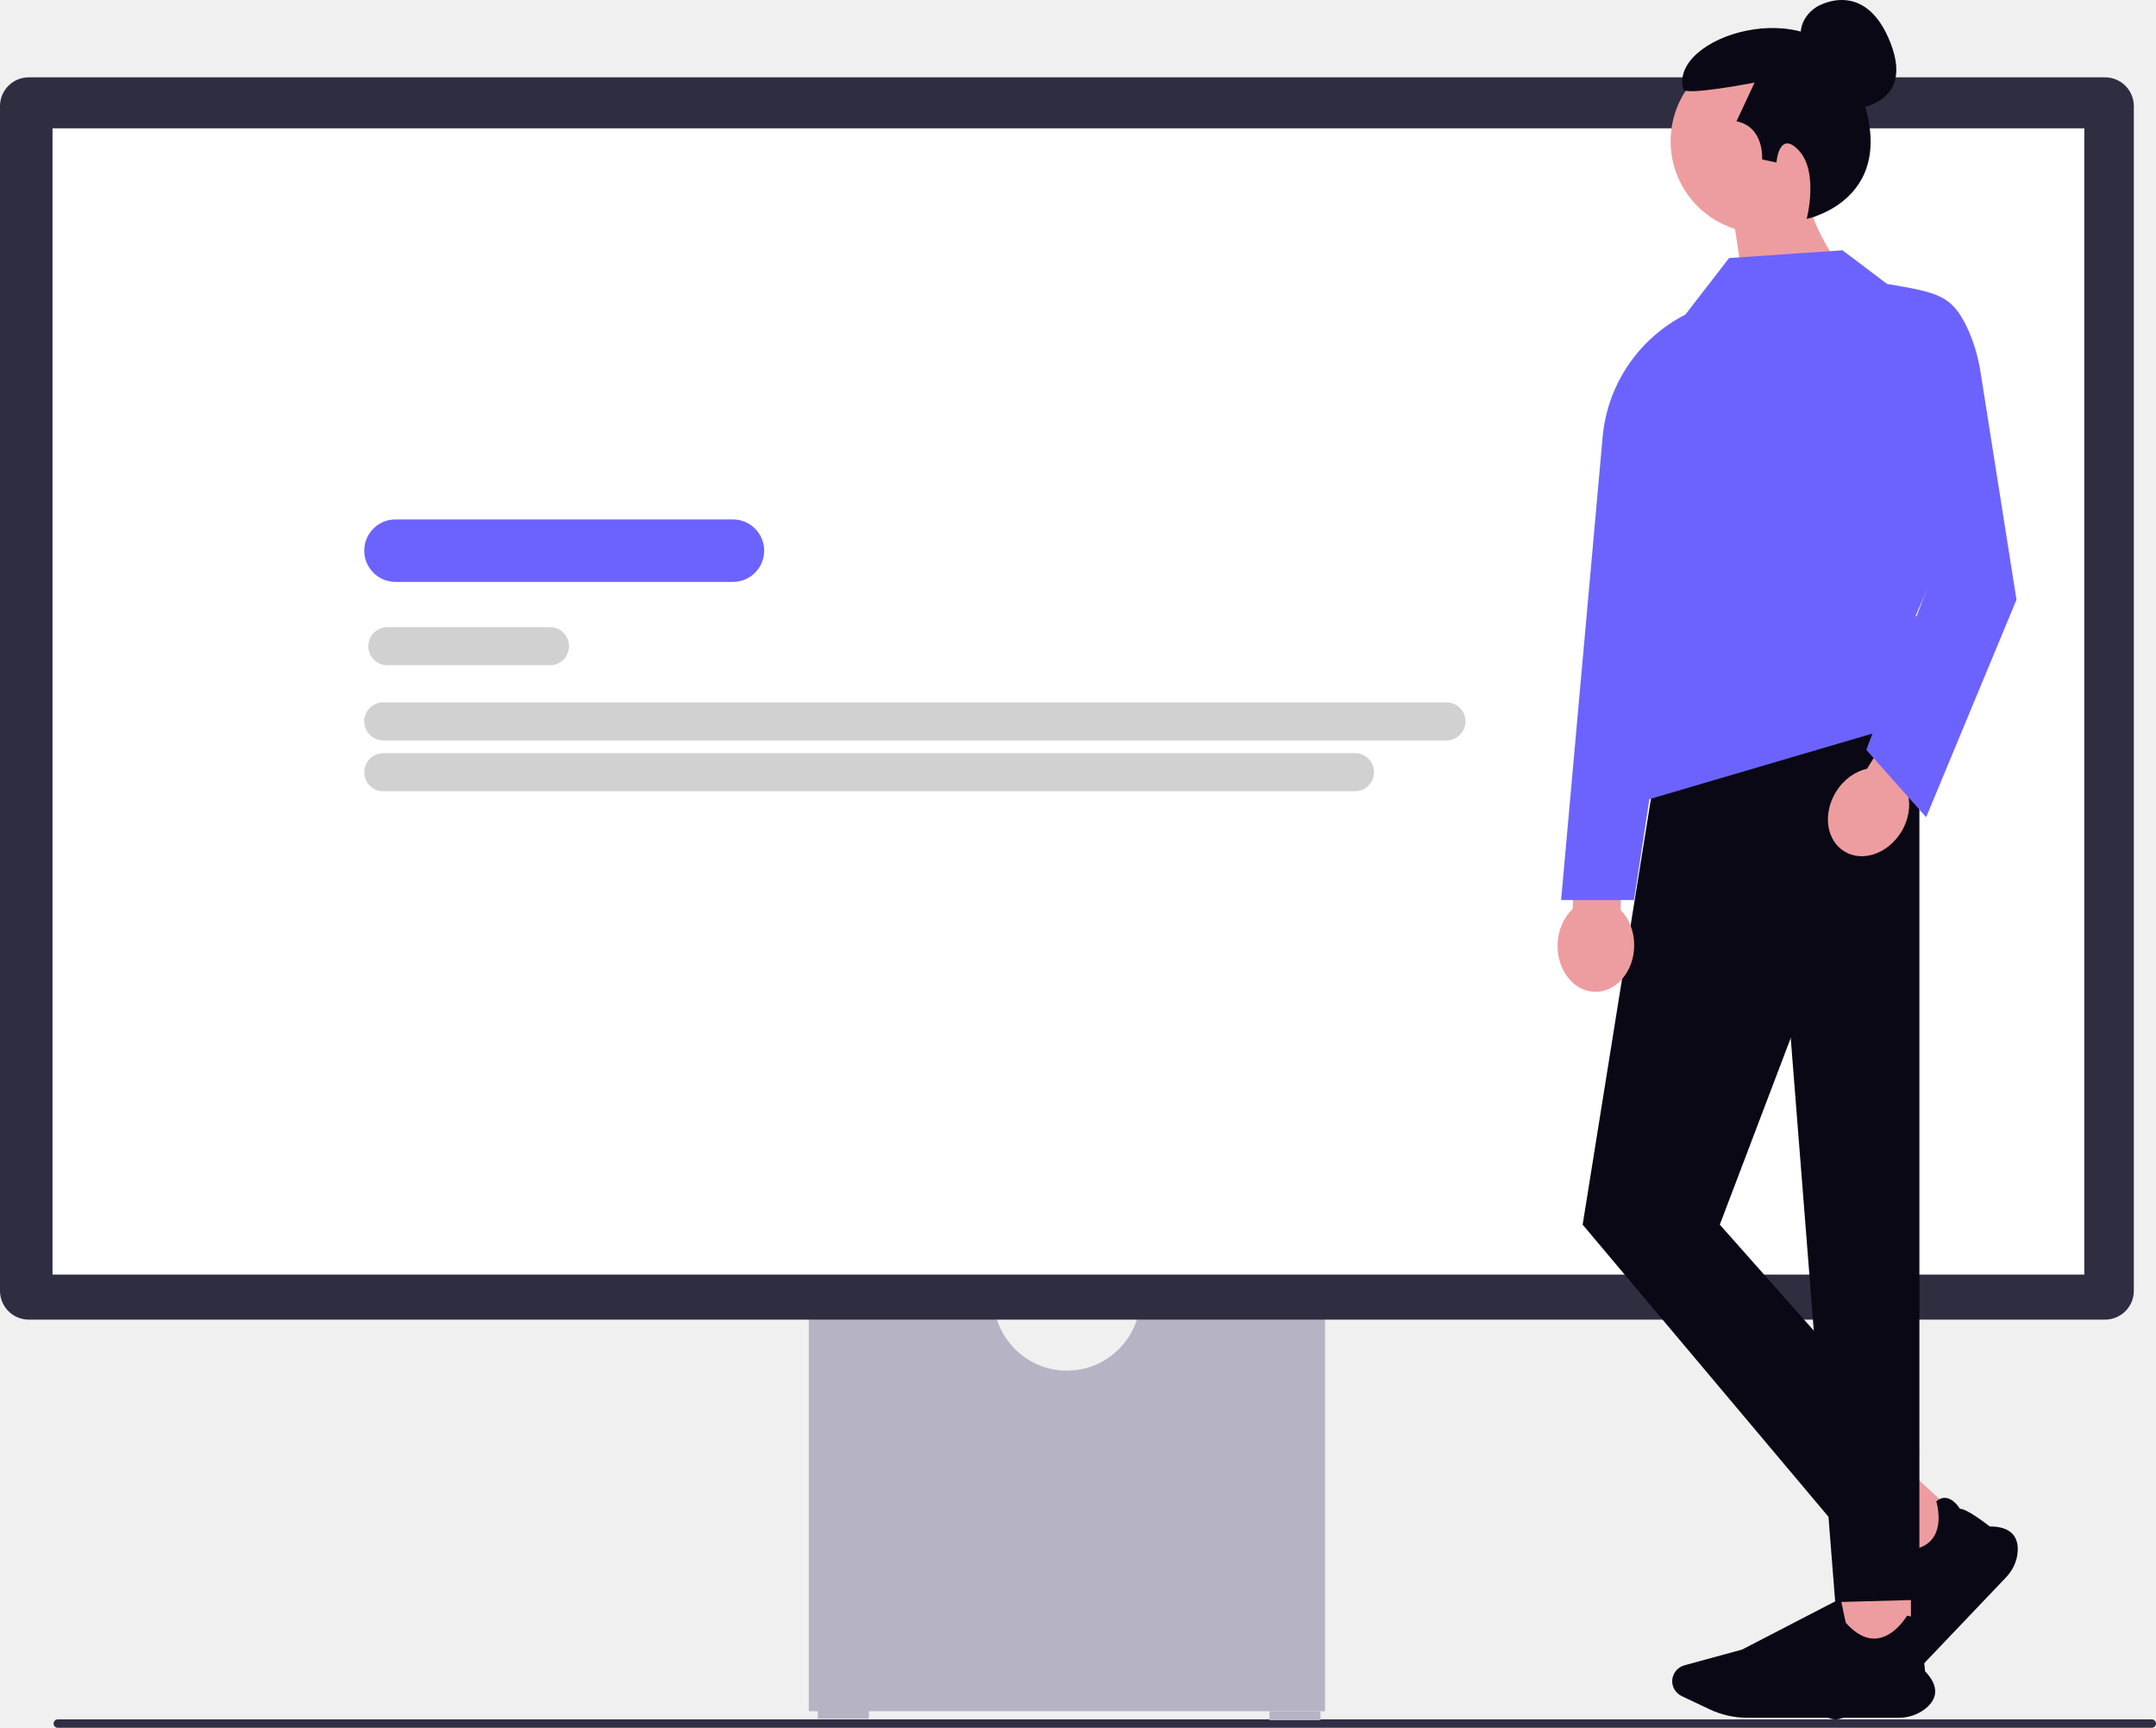
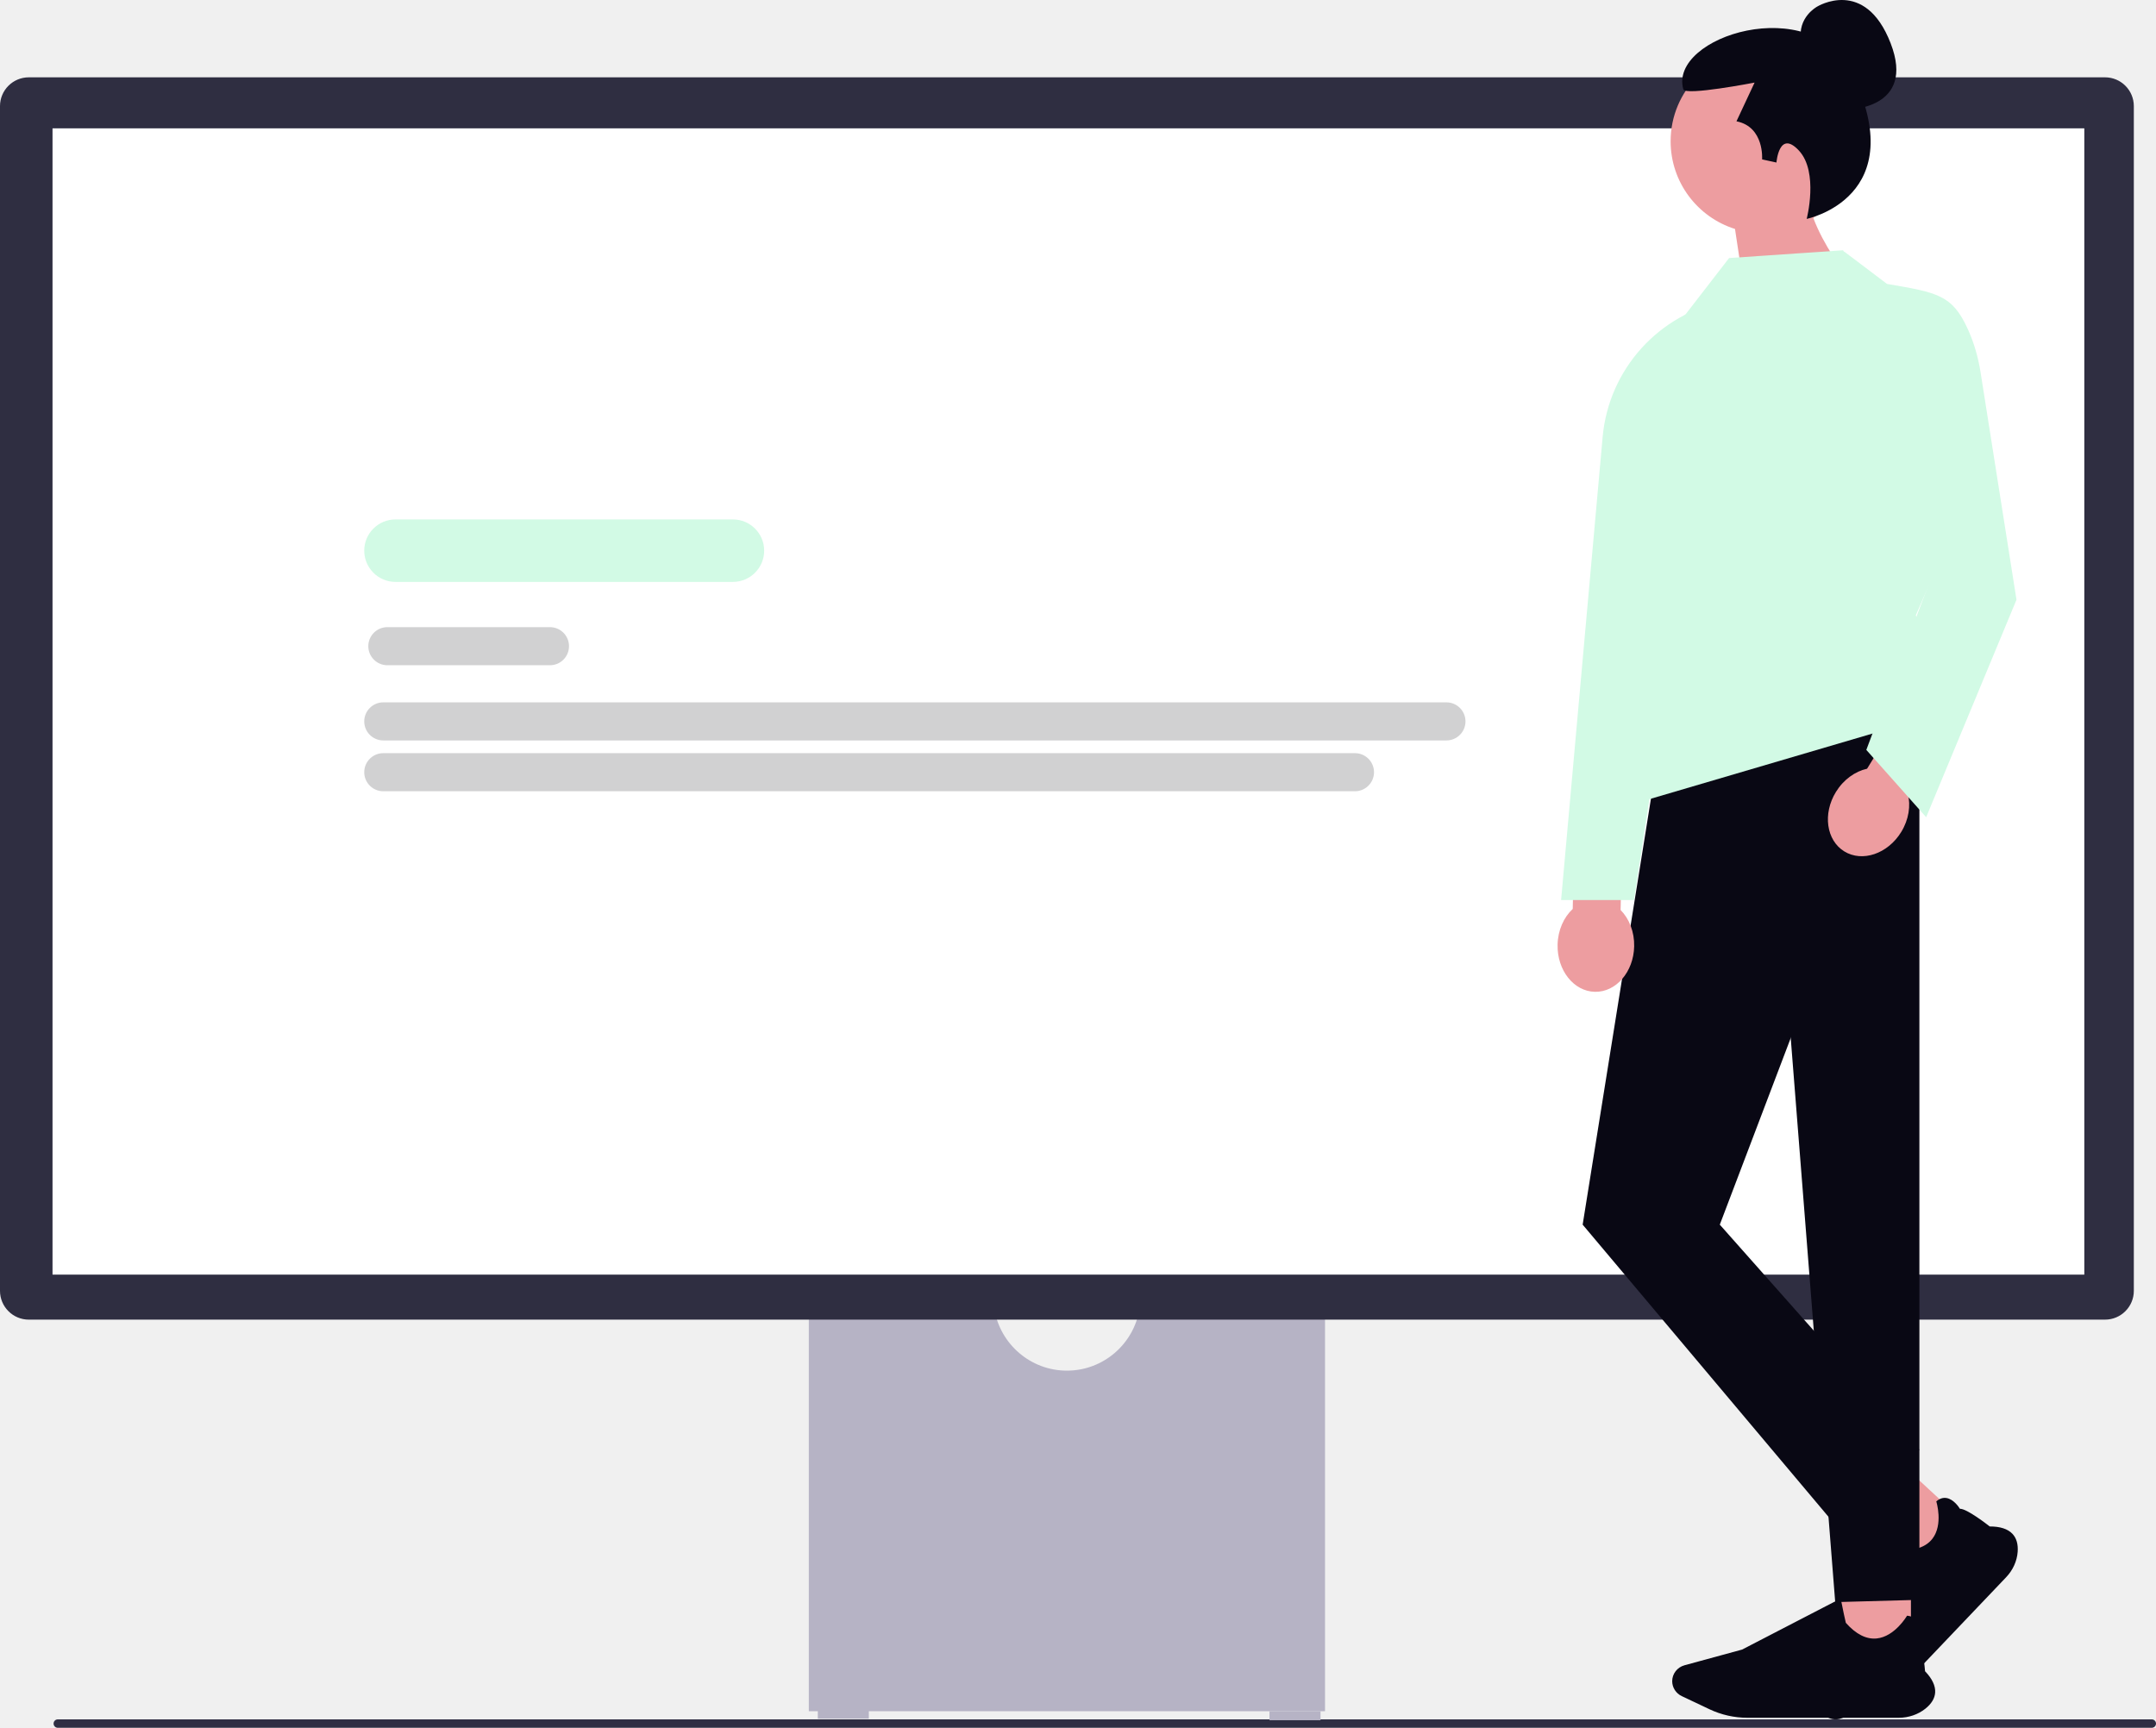
<svg xmlns="http://www.w3.org/2000/svg" width="610.82" height="489.571" viewBox="0 0 610.82 489.571">
  <path d="m15.18,488.381c0,.66.53,1.19,1.19,1.19h593.26c.66,0,1.19-.53,1.19-1.19s-.53-1.19-1.19-1.19H16.37c-.66,0-1.19.53-1.19,1.19Z" fill="#2f2e43" stroke-width="0" />
  <path d="m322.818,370.945c-1.629,9.874-10.221,17.43-20.549,17.43s-18.92-7.556-20.549-17.43h-52.573v113.935h146.245v-113.935h-52.573l0-0Z" fill="#b6b3c5" stroke-width="0" />
  <rect x="231.697" y="484.455" width="14.454" height="2.551" fill="#b6b3c5" stroke-width="0" />
  <rect x="359.662" y="484.881" width="14.454" height="2.551" fill="#b6b3c5" stroke-width="0" />
  <path d="m596.385,373.921H8.153c-4.496,0-8.153-3.658-8.153-8.153V30.064c0-4.495,3.657-8.153,8.153-8.153h588.232c4.496,0,8.153,3.658,8.153,8.153v335.703c0,4.495-3.658,8.153-8.153,8.153v-0Z" fill="#2f2e41" stroke-width="0" />
  <rect x="14.88" y="36.366" width="575.629" height="324.801" fill="#fff" stroke-width="0" />
  <path d="m522.121,161.103h-31.409c-2.729,0-4.95-2.22-4.95-4.95s2.22-4.95,4.95-4.95h31.409c2.729,0,4.95,2.22,4.95,4.95s-2.22,4.95-4.95,4.95Z" fill="#d1d1d2" stroke-width="0" />
  <path d="m558.242,161.103h-14.658c-2.729,0-4.95-2.22-4.95-4.95s2.22-4.95,4.95-4.95h14.658c2.729,0,4.95,2.22,4.95,4.95s-2.22,4.95-4.95,4.95Z" fill="#d1d1d2" stroke-width="0" />
-   <path d="m207.647,164.883h-95.604c-4.88,0-8.851-3.971-8.851-8.851s3.97-8.851,8.851-8.851h95.604c4.881,0,8.851,3.971,8.851,8.851s-3.97,8.851-8.851,8.851Z" fill="#6c63ff" stroke-width="0" />
+   <path d="m207.647,164.883h-95.604c-4.88,0-8.851-3.971-8.851-8.851s3.97-8.851,8.851-8.851h95.604c4.881,0,8.851,3.971,8.851,8.851s-3.97,8.851-8.851,8.851Z" fill="#d2fae5" stroke-width="0" />
  <path d="m155.813,188.496h-46.074c-2.975,0-5.395-2.42-5.395-5.395,0-2.975,2.42-5.396,5.395-5.396h46.074c2.975,0,5.395,2.42,5.395,5.396,0,2.975-2.42,5.395-5.395,5.395Z" fill="#d1d1d2" stroke-width="0" />
  <path d="m409.797,209.805H108.587c-2.975,0-5.395-2.42-5.395-5.396s2.42-5.396,5.395-5.396h301.209c2.975,0,5.395,2.42,5.395,5.396s-2.42,5.396-5.395,5.396Z" fill="#d1d1d2" stroke-width="0" />
  <path d="m383.88,224.203H108.587c-2.975,0-5.395-2.42-5.395-5.396,0-2.975,2.42-5.395,5.395-5.395h275.293c2.975,0,5.395,2.42,5.395,5.395,0,2.975-2.42,5.396-5.395,5.396Z" fill="#d1d1d2" stroke-width="0" />
  <polygon points="557.342 432.037 543.525 446.546 528.799 432.933 542.616 418.424 557.342 432.037" fill="#ed9da0" stroke-width="0" />
  <path d="m568.378,446.897l-29.37,30.839c-2.51,2.636-5.646,4.718-9.067,6.022l-8.188,3.121c-1.693.645-3.642.272-4.966-.952-1.552-1.435-1.945-3.734-.956-5.591l7.876-14.774,8.405-29.962.091.056c2.286,1.408,5.754,3.521,6.001,3.61,4.352.154,7.468-.94,9.261-3.253,3.128-4.033,1.144-10.471,1.123-10.536l-.016-.049.04-.034c.912-.779,1.872-1.09,2.855-.926,2.086.349,3.578,2.691,3.796,3.052,1.957-.082,7.967,4.624,8.45,5.006,2.95-.008,5.113.692,6.428,2.08,1.15,1.213,1.65,2.936,1.488,5.119-.195,2.627-1.351,5.174-3.253,7.172l0-0Z" fill="#090814" stroke-width="0" />
  <rect x="521.198" y="448.741" width="20.193" height="19.895" fill="#ed9da0" stroke-width="0" />
  <path d="m537.944,486.733h-42.923c-3.669,0-7.355-.828-10.662-2.394l-7.913-3.748c-1.636-.775-2.693-2.431-2.693-4.22,0-2.097,1.433-3.953,3.485-4.512l16.325-4.451,27.928-14.463.021.104c.522,2.606,1.332,6.543,1.434,6.782,2.864,3.233,5.806,4.722,8.745,4.429,5.126-.512,8.533-6.343,8.567-6.402l.026-.045.052.005c1.2.122,2.088.599,2.639,1.418,1.169,1.737.456,4.412.339,4.816,1.4,1.35,2.029,8.888,2.077,9.497,2.025,2.114,2.987,4.147,2.859,6.042-.111,1.656-1.044,3.195-2.771,4.572-2.078,1.657-4.754,2.57-7.535,2.57Z" fill="#090814" stroke-width="0" />
  <polygon points="543.788 198.181 472.235 198.216 448.384 347.007 519.937 432.051 543.788 410.79 487.241 347.007 543.788 198.181" fill="#090814" stroke-width="0" />
  <polygon points="501.496 220.115 543.788 198.181 543.788 453.312 519.937 453.967 501.496 220.115" fill="#090814" stroke-width="0" />
  <path d="m459.133,257.848l.504-23.225-13.56-.294-.504,23.225c-2.53,2.349-4.2,5.998-4.29,10.135-.157,7.24,4.573,13.214,10.564,13.344s10.976-5.633,11.133-12.873c.09-4.138-1.421-7.856-3.846-10.312v-0Z" fill="#ed9da0" stroke-width="0" />
  <path d="m523.436,31.03s19.465-.042,12.194-18.798-20.812-10.358-20.812-10.358c0,0-5.705,3.014-4.529,9.737" fill="#090814" stroke-width="0" />
  <path d="m525.384,40.027c0-14.38-11.657-26.038-26.038-26.038s-26.038,11.657-26.038,26.038c0,11.662,7.668,21.533,18.237,24.847l5.034,33.266,25.66-21.384s-5.544-7.061-8.516-15.022c7.026-4.663,11.661-12.642,11.661-21.707Z" fill="#ed9da0" stroke-width="0" />
  <path d="m511.856,62.022s3.458-13.257-2.196-19.352c-5.641-6.082-6.37,3.381-6.37,3.381l-4.07-.885s.708-9.202-7.256-10.795l5.132-10.972s-19.648,3.815-20.19,1.912c-4.261-14.974,36.39-27.765,47.62-4.92,17.466,35.53-12.671,41.632-12.671,41.632h-0Z" fill="#090814" stroke-width="0" />
-   <path d="m488.858,85.218h-0c-18.903,3.694-33.092,19.433-34.813,38.617l-11.766,131.195h20.648l25.931-169.812v-0Z" fill="#6c63ff" stroke-width="0" />
-   <polyline points="469.334 189.746 466.119 226.789 553.408 201.116 542.772 174.342 562.578 128.863 522.148 70.914 489.873 73.115 477.403 89.253" fill="#6c63ff" stroke-width="0" />
+   <path d="m488.858,85.218h-0c-18.903,3.694-33.092,19.433-34.813,38.617l-11.766,131.195h20.648l25.931-169.812v-0Z" fill="#d2fae5" stroke-width="0" />
+   <polyline points="469.334 189.746 466.119 226.789 553.408 201.116 542.772 174.342 562.578 128.863 522.148 70.914 489.873 73.115 477.403 89.253" fill="#d2fae5" stroke-width="0" />
  <path d="m540.519,224.925l12.175-19.784-11.552-7.109-12.175,19.784c-3.37.748-6.656,3.052-8.825,6.577-3.795,6.167-2.734,13.712,2.37,16.853,5.104,3.141,12.318.687,16.113-5.48,2.169-3.525,2.745-7.496,1.894-10.842h0Z" fill="#ed9da0" stroke-width="0" />
-   <path d="m515.547,71.648l7.038-.292,12.033,9.094c14.259,2.432,18.394,3.113,22.763,12.532,1.836,3.958,3.053,8.174,3.733,12.483l10.18,64.475-25.588,61.616-16.956-19.072,18.126-48.173-3.011-11.523" fill="#6c63ff" stroke-width="0" />
+   <path d="m515.547,71.648l7.038-.292,12.033,9.094c14.259,2.432,18.394,3.113,22.763,12.532,1.836,3.958,3.053,8.174,3.733,12.483l10.18,64.475-25.588,61.616-16.956-19.072,18.126-48.173-3.011-11.523" fill="#d2fae5" stroke-width="0" />
</svg>
